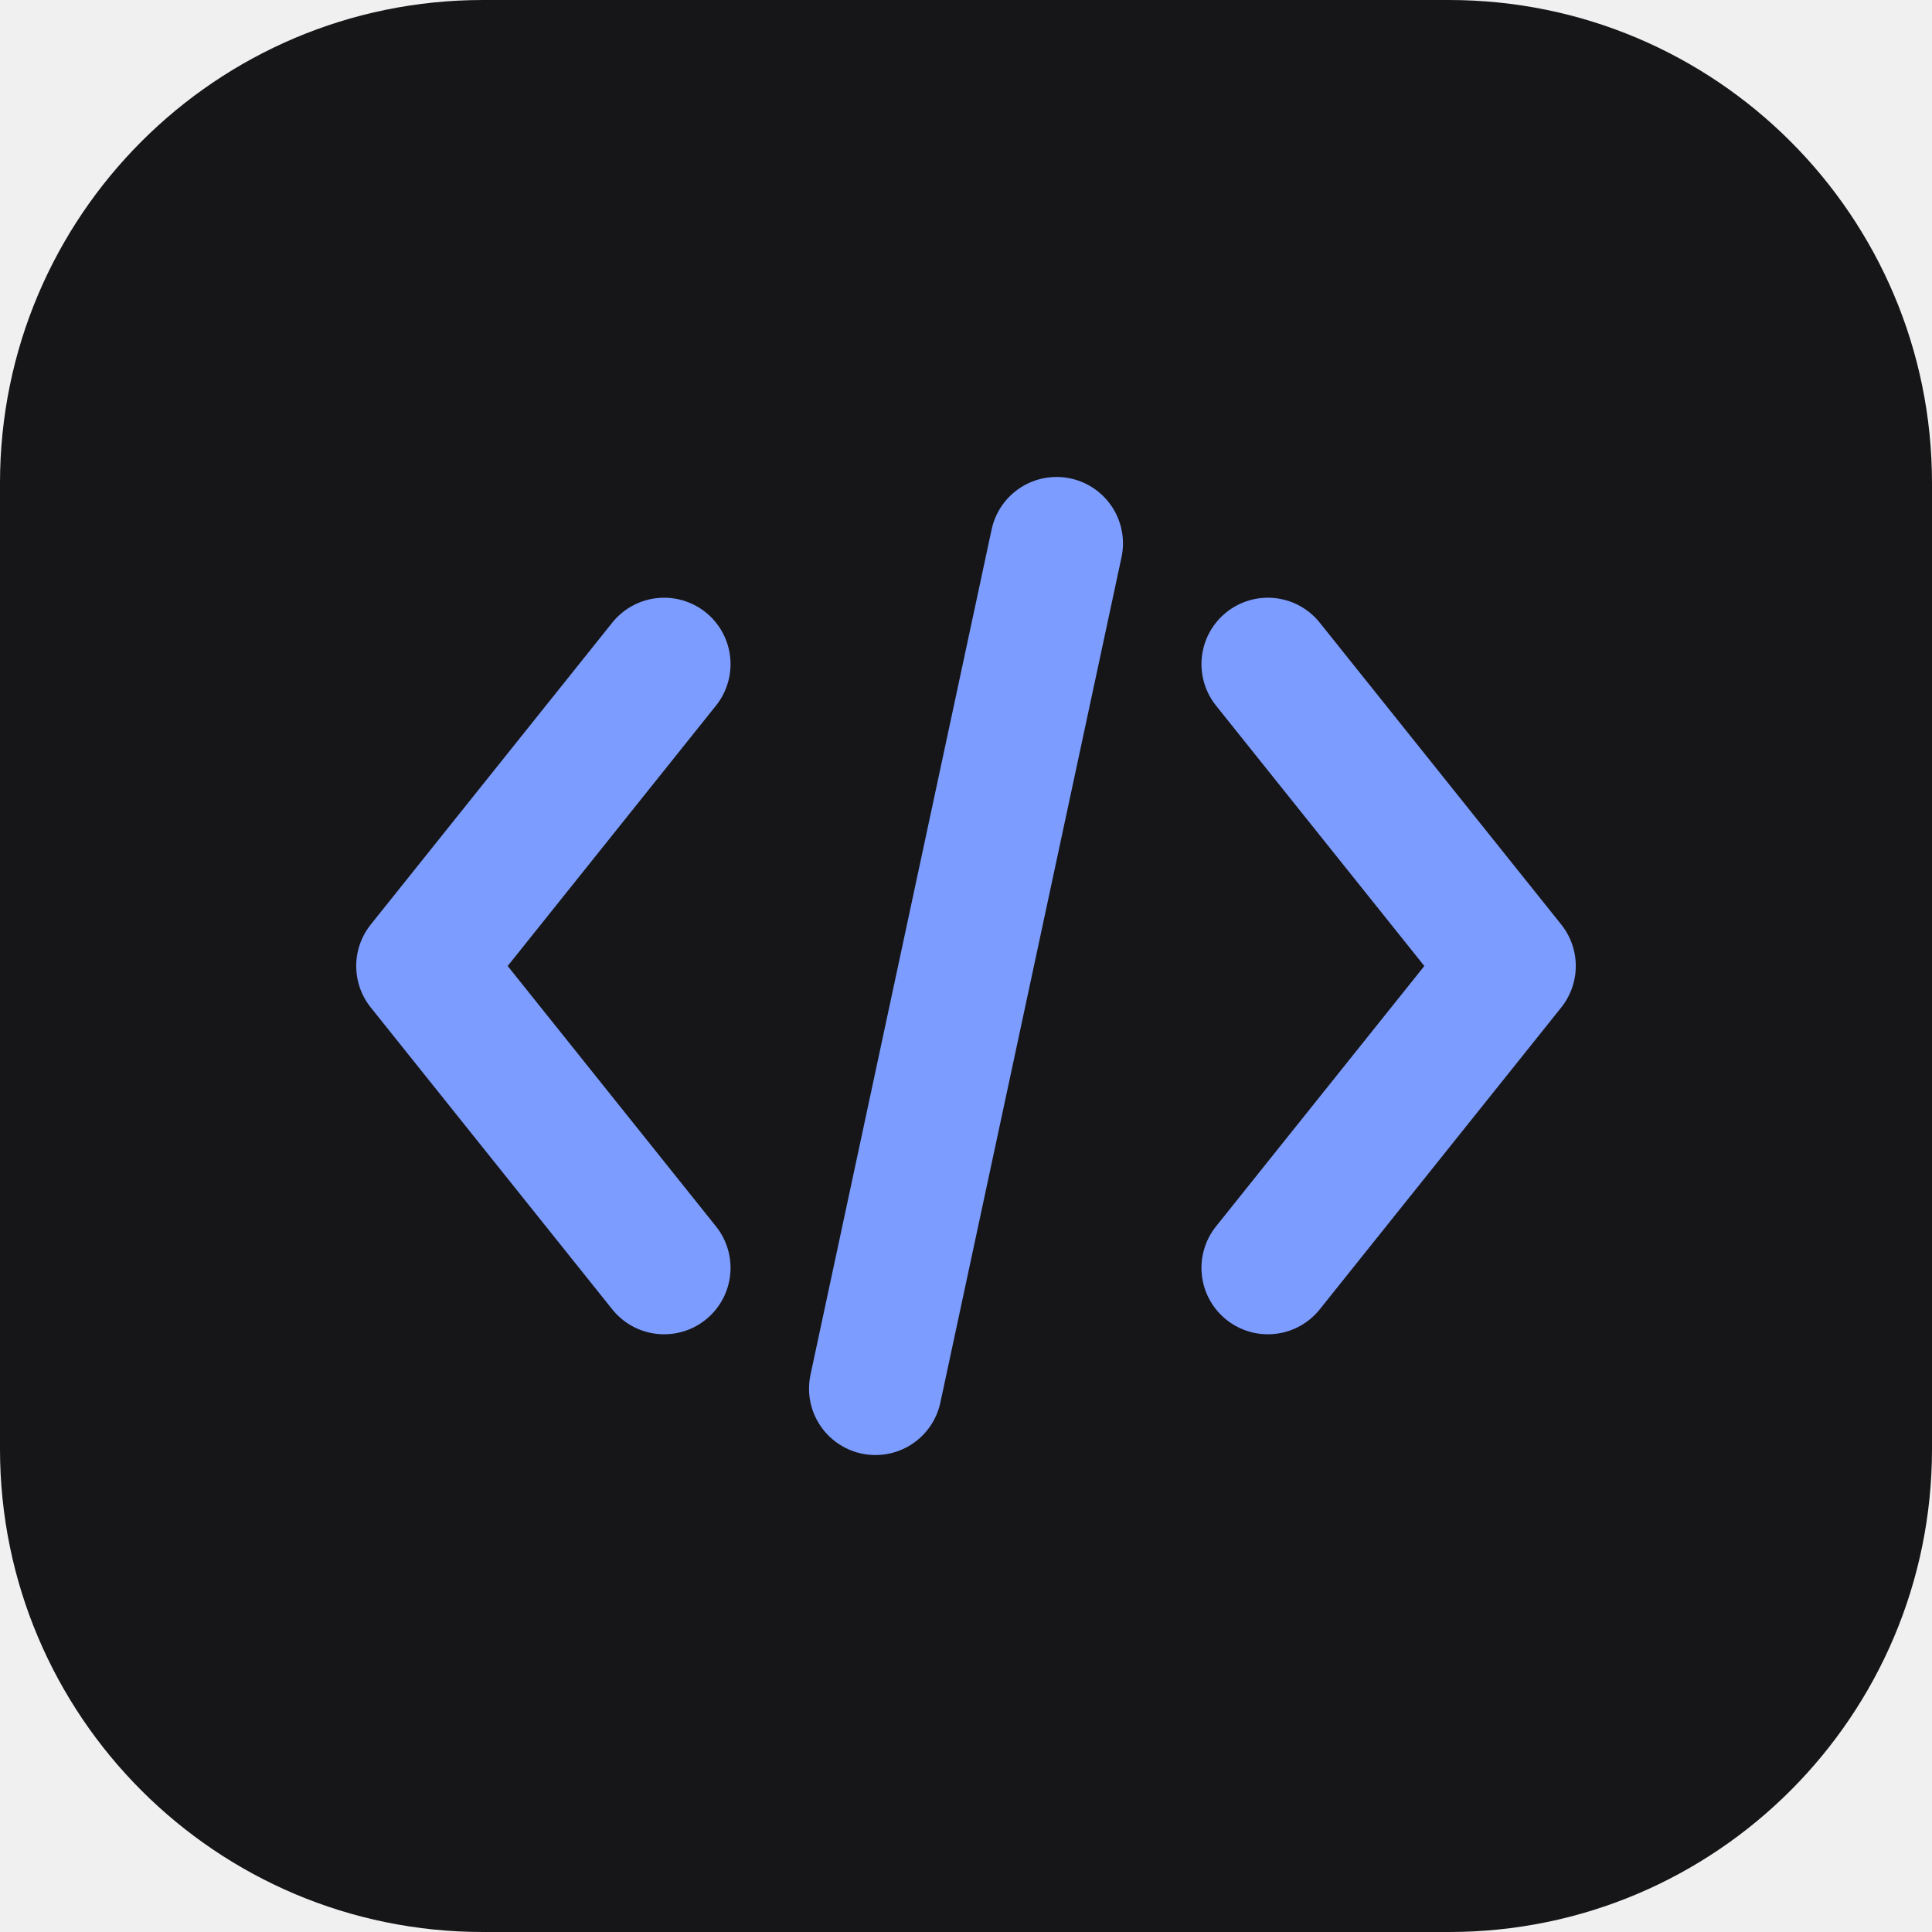
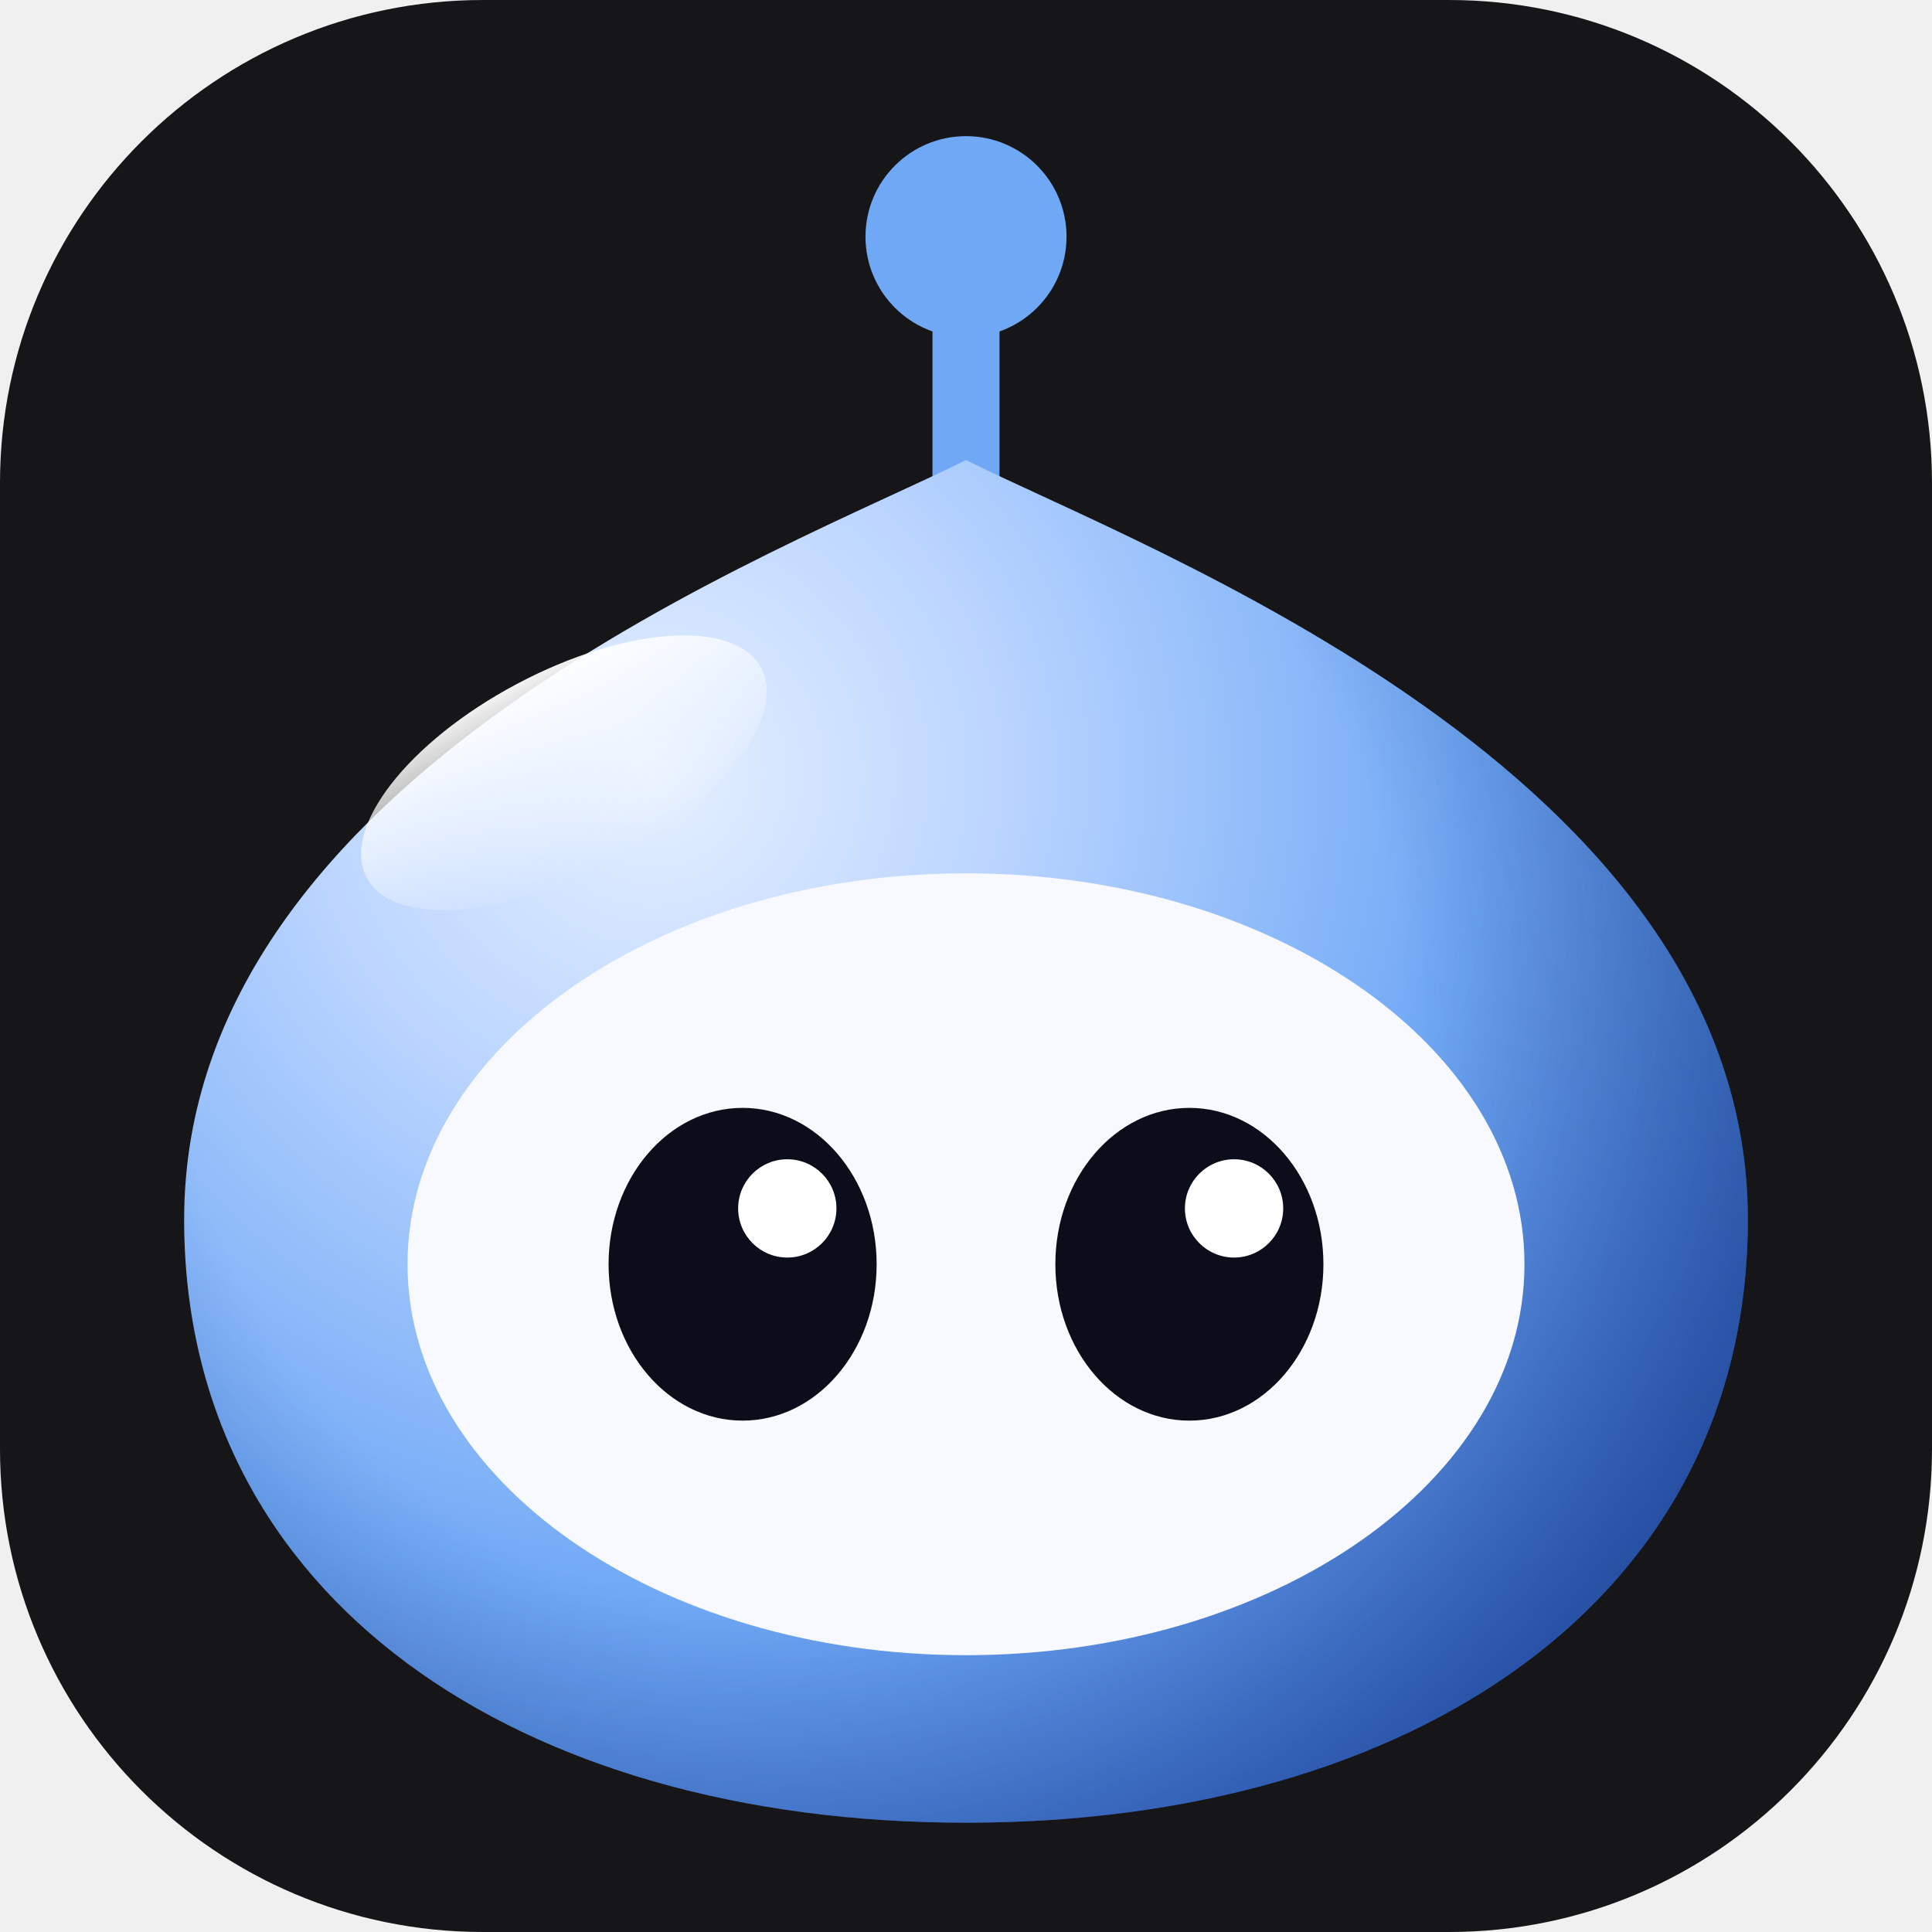
<svg xmlns="http://www.w3.org/2000/svg" viewBox="0 0 32 32">
+   <defs>
+     <radialGradient id="h" gradientUnits="userSpaceOnUse" cx="46" cy="30" r="60">
+       <stop offset="0" stop-color="#e6f0ff" />
+       <stop offset=".25" stop-color="#bcd6ff" />
+       <stop offset=".62" stop-color="#6fa8f5" />
+       <stop offset="1" stop-color="#2f63c9" />
+     </radialGradient>
+     <radialGradient id="c" gradientUnits="userSpaceOnUse" cx="52" cy="40" r="46">
+       <stop offset=".6" stop-color="#0d2a6b" stop-opacity="0" />
+       <stop offset="1" stop-color="#0d2a6b" stop-opacity=".45" />
+     </radialGradient>
+     <linearGradient id="g" x1="0" y1="0" x2="0" y2="1">
+       <stop offset="0" stop-color="#fff" stop-opacity=".95" />
+       <stop offset="1" stop-color="#fff" stop-opacity="0" />
+     </linearGradient>
+   </defs>
  <rect width="32" height="32" rx="8" fill="#161618" />
-   <path d="M11 11l-4 5 4 5M21 11l4 5-4 5M17.5 9l-3 14" fill="none" stroke="#7c9cff" stroke-width="2.2" stroke-linecap="round" stroke-linejoin="round" />
+   <g transform="translate(-6.2 1.7) scale(.37)">
+     <path d="M60 18V9" stroke="#6fa8f5" stroke-width="3" stroke-linecap="round" />
+     <circle cx="60" cy="6" r="4.5" fill="#6fa8f5" />
+     <path d="M60 16C68 20 95 30 95 50c0 17-15 27-35 27S25 67 25 50c0-20 27-30 35-34z" fill="url(#h)" />
+     <path d="M60 16C68 20 95 30 95 50c0 17-15 27-35 27S25 67 25 50c0-20 27-30 35-34z" fill="url(#c)" />
+     <ellipse cx="42" cy="30" rx="10" ry="4.5" transform="rotate(-28 42 30)" fill="url(#g)" />
+     <ellipse cx="60" cy="52" rx="25" ry="17.5" fill="#f7f9ff" />
+     <ellipse cx="50" cy="52" rx="6" ry="7" fill="#0b0d1a" />
+     <ellipse cx="70" cy="52" rx="6" ry="7" fill="#0b0d1a" />
+     <circle cx="52" cy="49.5" r="2.2" fill="#fff" />
+     <circle cx="72" cy="49.5" r="2.2" fill="#fff" />
+   </g>
</svg>
